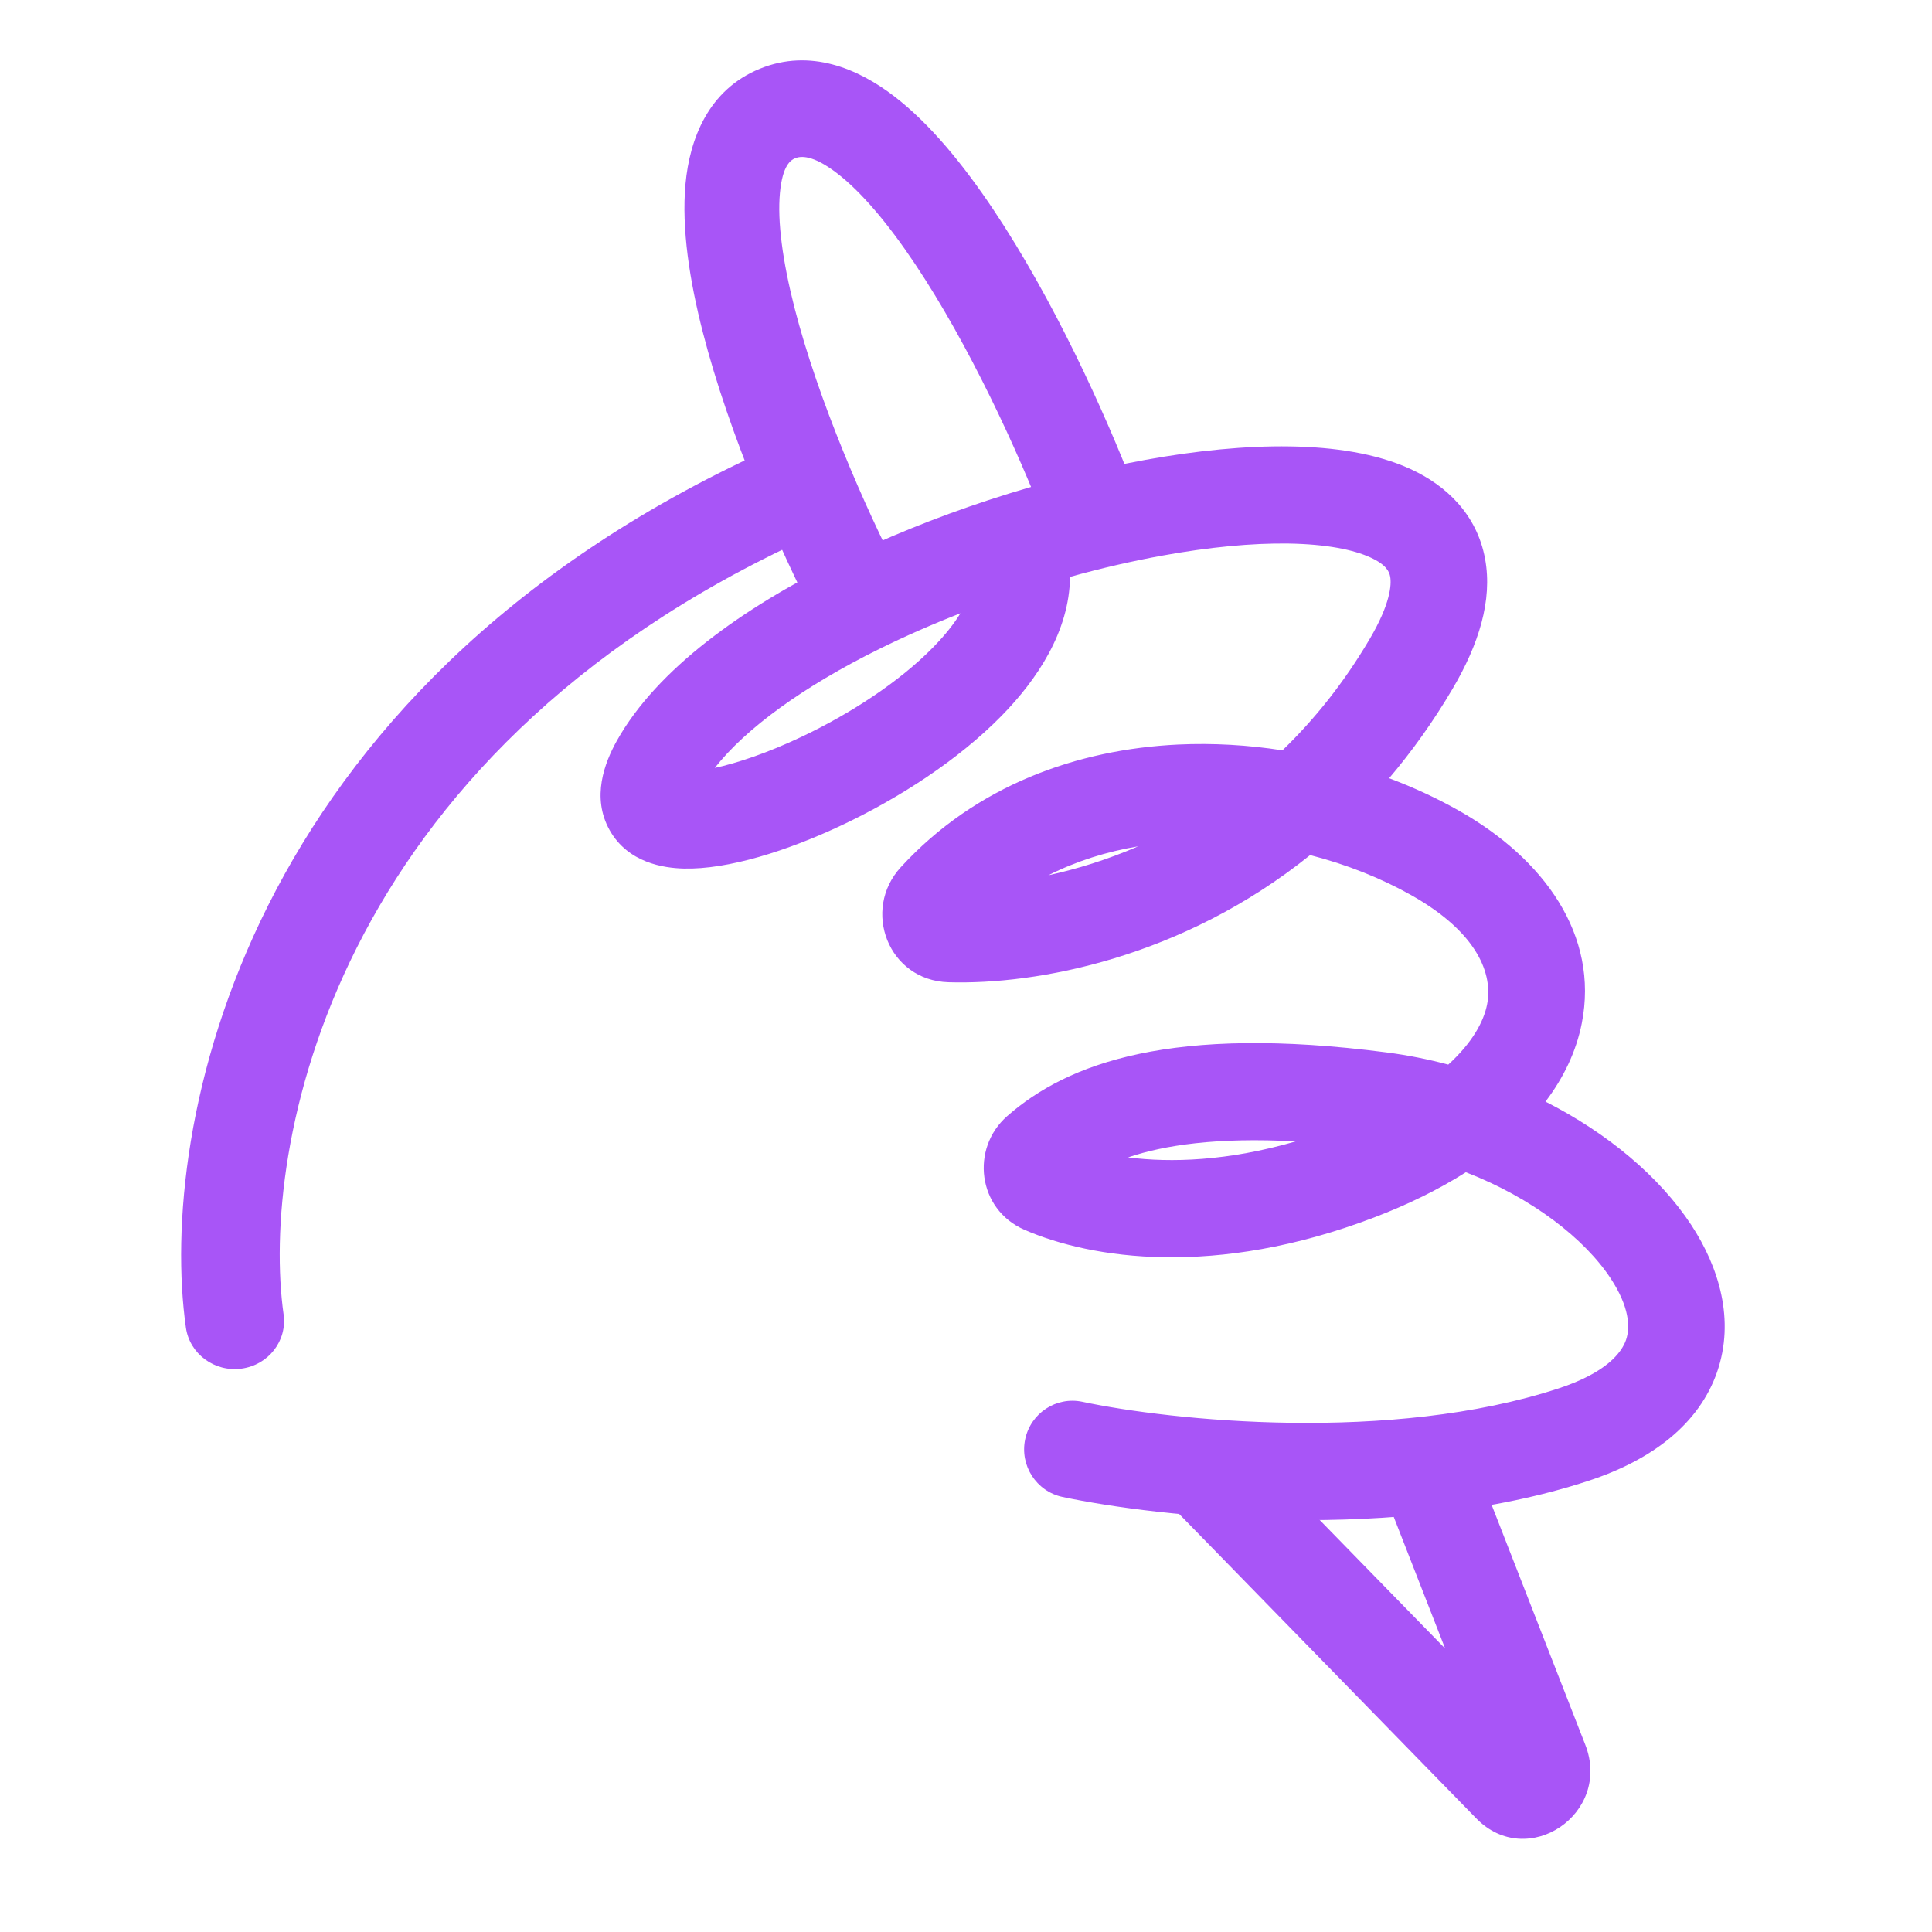
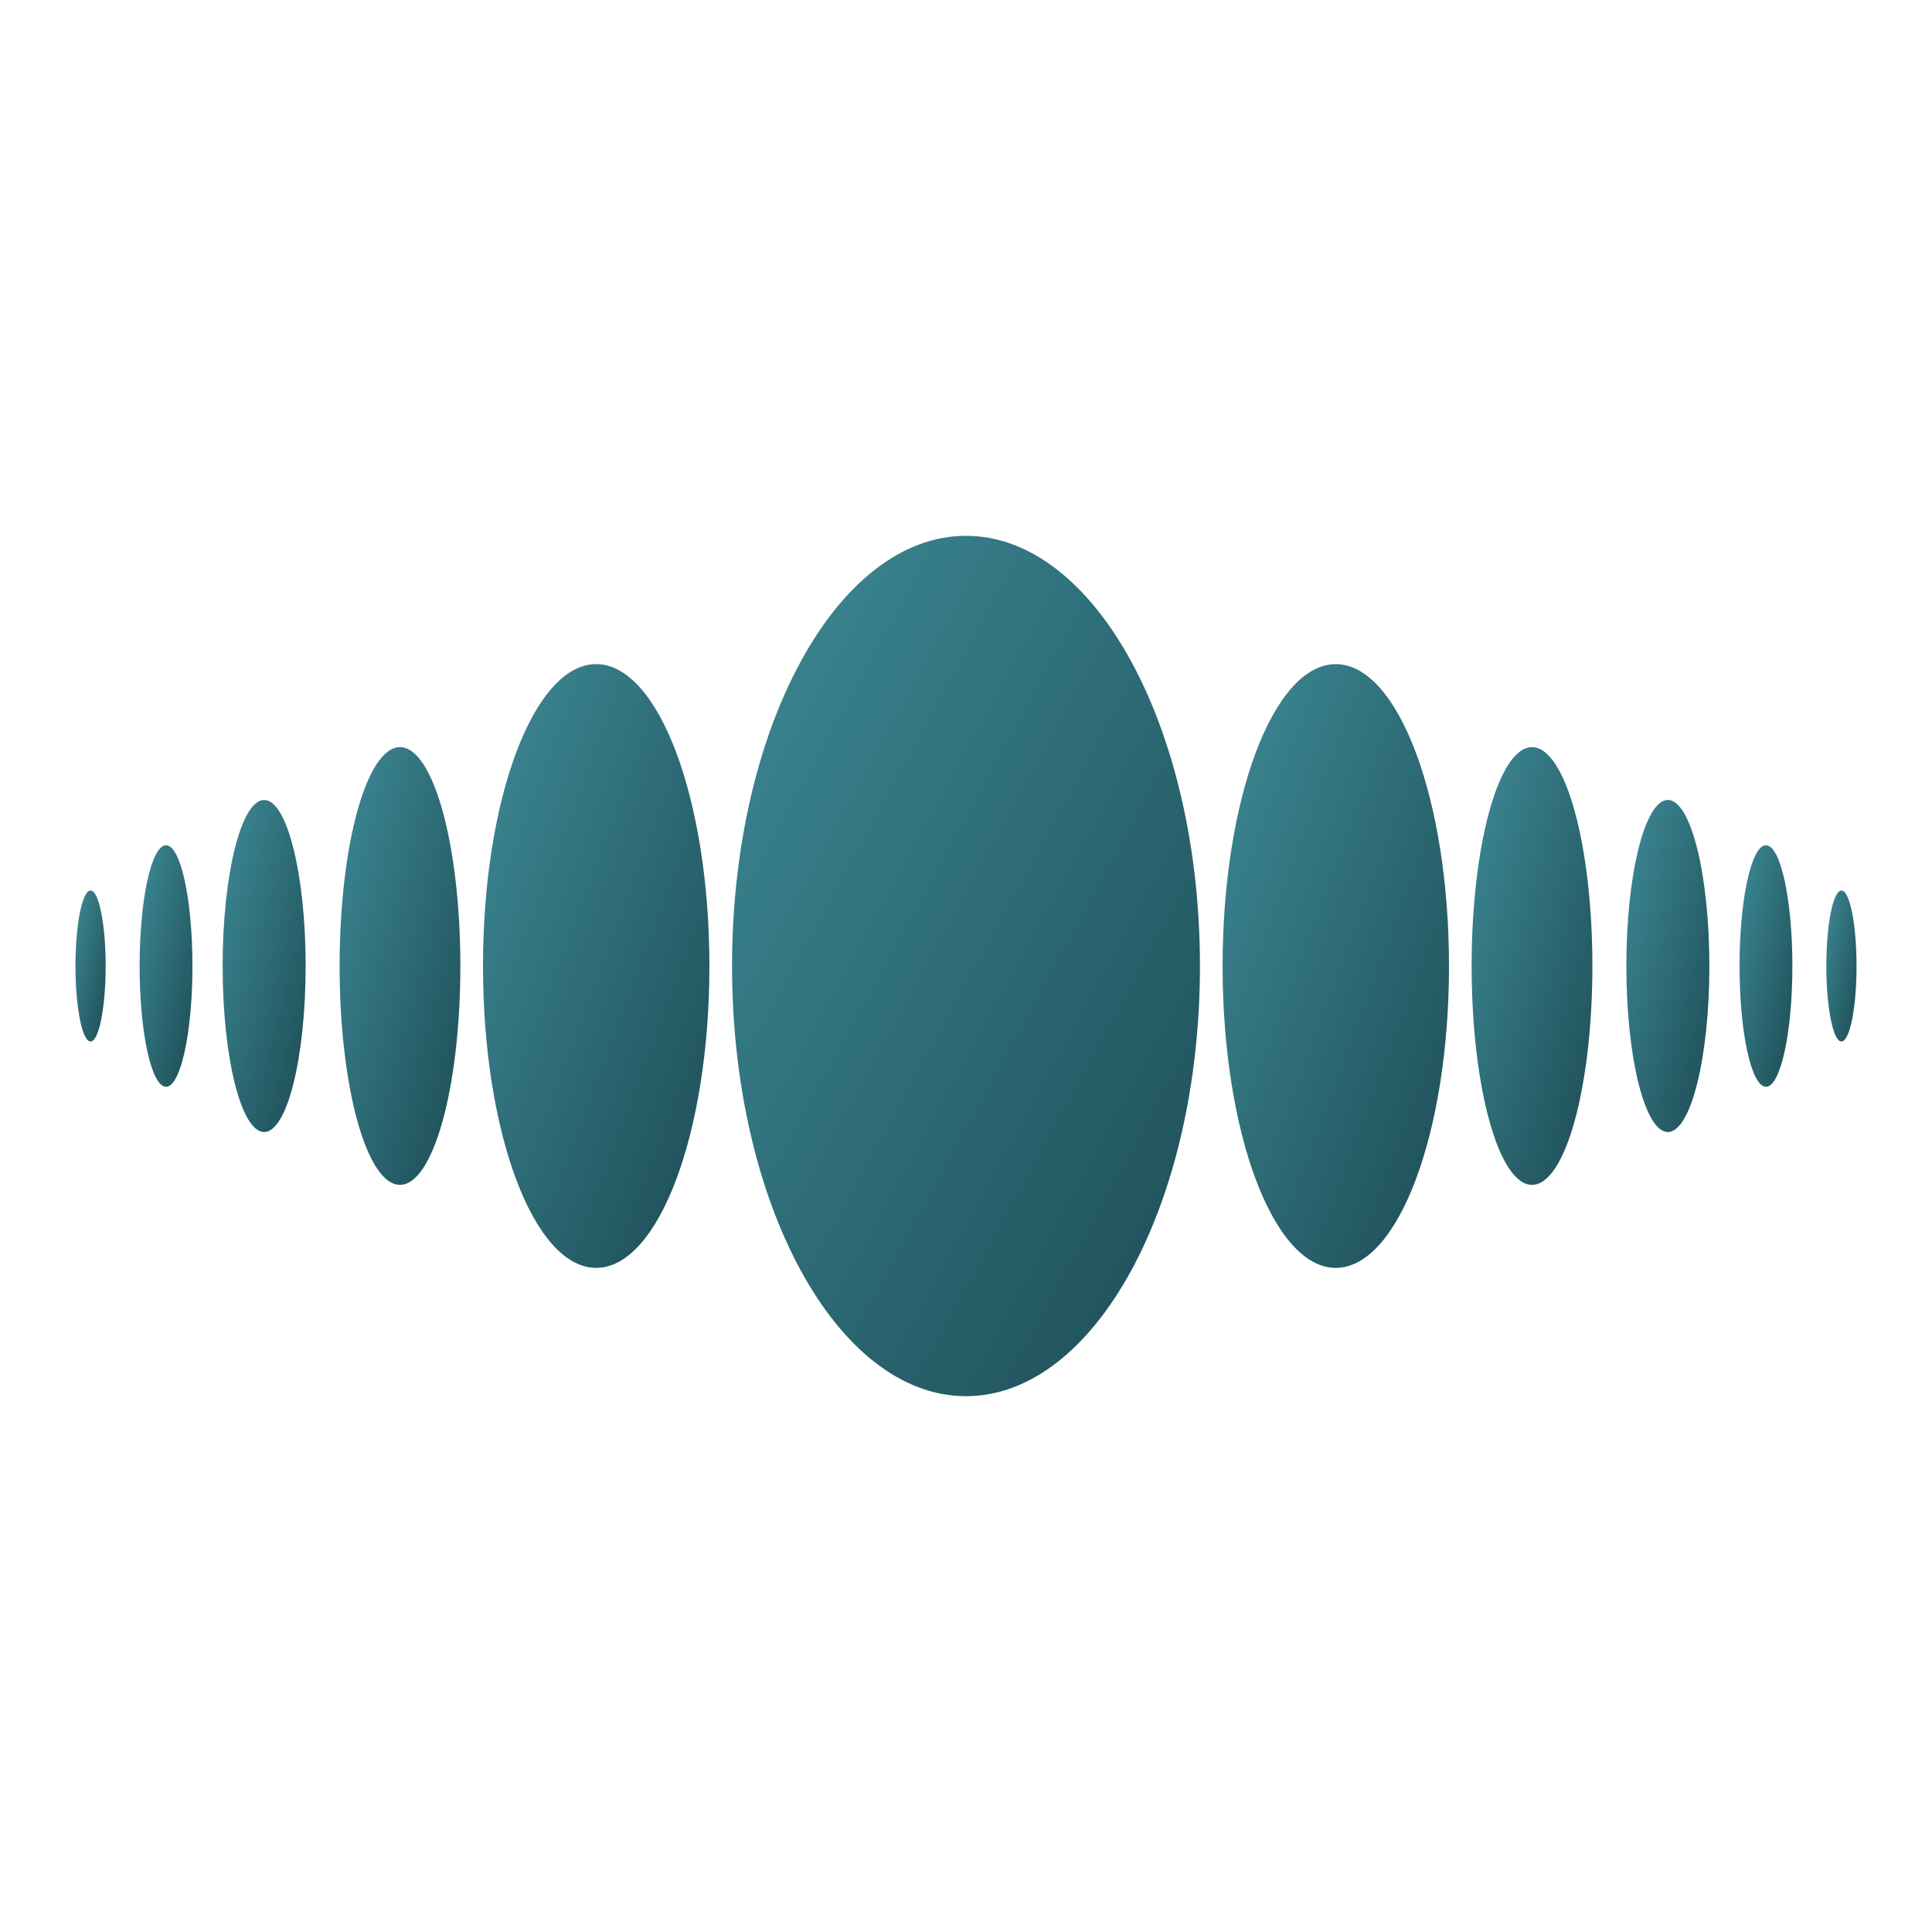
- <svg xmlns="http://www.w3.org/2000/svg" width="32" height="32" viewBox="-3 -1 32 32" fill="none">
-   <g fill="#A855F7">
-     <path d="M21.352 23.018C21.19 22.604 20.731 22.402 20.327 22.568C19.922 22.734 19.726 23.204 19.887 23.618L20.936 26.305L17.464 22.747C17.156 22.431 16.657 22.431 16.349 22.747C16.041 23.062 16.041 23.574 16.349 23.89L21.451 29.118C22.3 29.988 23.703 29.04 23.257 27.898L21.352 23.018Z" />
-     <path d="M10.761 6.852C10.569 6.453 10.083 6.281 9.674 6.468C0.985 10.436 -0.383 17.717 0.079 20.988C0.14 21.424 0.552 21.729 0.999 21.669C1.447 21.609 1.759 21.207 1.697 20.77C1.318 18.08 2.425 11.539 10.367 7.913C10.776 7.726 10.952 7.251 10.761 6.852Z" />
-     <path d="M18.369 6.394C17.634 6.382 16.815 6.464 15.971 6.617C14.286 6.923 12.436 7.523 10.857 8.305C9.313 9.069 7.883 10.077 7.216 11.271C7.015 11.631 6.792 12.207 7.098 12.751C7.403 13.293 7.996 13.378 8.324 13.386C9.057 13.405 10.044 13.093 10.951 12.664C11.883 12.223 12.868 11.593 13.592 10.853C14.176 10.257 14.713 9.458 14.723 8.555C15.24 8.411 15.756 8.292 16.254 8.202C17.024 8.062 17.738 7.994 18.344 8.003C18.963 8.013 19.415 8.103 19.7 8.234C19.964 8.355 20.011 8.47 20.026 8.551C20.05 8.683 20.029 9.002 19.687 9.583C19.256 10.315 18.764 10.924 18.241 11.428C17.673 11.339 17.091 11.305 16.512 11.332C14.854 11.411 13.167 12.002 11.92 13.364C11.27 14.072 11.71 15.239 12.709 15.269C14.173 15.313 16.58 14.868 18.7 13.163C19.305 13.318 19.876 13.546 20.377 13.828C21.488 14.454 21.728 15.146 21.631 15.636C21.575 15.922 21.384 16.272 20.988 16.633C20.654 16.544 20.312 16.476 19.964 16.431C16.417 15.971 14.686 16.603 13.681 17.487C13.073 18.022 13.189 19.029 13.968 19.369C15.076 19.852 17.132 20.166 19.752 19.168C20.32 18.952 20.832 18.7 21.279 18.416C22.382 18.843 23.249 19.521 23.68 20.178C23.983 20.64 24.006 20.979 23.932 21.193C23.86 21.401 23.61 21.736 22.813 21.997C20.038 22.907 16.4 22.531 14.927 22.218C14.495 22.127 14.071 22.405 13.98 22.84C13.889 23.275 14.166 23.702 14.598 23.794C16.182 24.13 20.144 24.565 23.307 23.528C24.365 23.182 25.142 22.586 25.441 21.723C25.737 20.866 25.475 19.995 25.013 19.29C24.492 18.497 23.637 17.774 22.598 17.246C22.901 16.847 23.107 16.414 23.199 15.95C23.487 14.494 22.58 13.225 21.157 12.423C20.798 12.22 20.412 12.041 20.008 11.89C20.382 11.45 20.737 10.956 21.062 10.404C21.489 9.678 21.724 8.947 21.598 8.258C21.462 7.518 20.953 7.04 20.363 6.769C19.794 6.508 19.093 6.405 18.369 6.394ZM15.684 18.17C16.276 17.969 17.148 17.834 18.462 17.905C17.332 18.233 16.392 18.26 15.684 18.17ZM15.852 13.018C15.337 13.241 14.833 13.395 14.365 13.497C14.826 13.263 15.328 13.106 15.852 13.018ZM12.908 9.158C12.803 9.329 12.656 9.517 12.455 9.722C11.9 10.289 11.089 10.82 10.272 11.206C9.716 11.469 9.216 11.638 8.839 11.719C9.353 11.064 10.305 10.372 11.561 9.75C11.99 9.538 12.443 9.339 12.908 9.158Z" />
-     <path d="M11.806 0.591C11.214 0.138 10.422 -0.202 9.587 0.138C8.732 0.486 8.423 1.301 8.354 2.047C8.286 2.79 8.424 3.656 8.64 4.499C9.076 6.201 9.904 8.085 10.53 9.298C10.731 9.689 11.206 9.84 11.59 9.635C11.974 9.43 12.122 8.947 11.921 8.557C11.325 7.402 10.554 5.637 10.159 4.096C9.96 3.317 9.875 2.663 9.918 2.197C9.961 1.733 10.1 1.65 10.17 1.621C10.261 1.584 10.459 1.559 10.862 1.868C11.258 2.171 11.701 2.691 12.154 3.369C13.052 4.712 13.858 6.467 14.323 7.677C14.481 8.088 14.936 8.291 15.34 8.13C15.744 7.97 15.944 7.506 15.786 7.096C15.297 5.822 14.441 3.948 13.452 2.47C12.962 1.737 12.405 1.049 11.806 0.591Z" />
+ <svg xmlns="http://www.w3.org/2000/svg" viewBox="0 0 512 512">
+   <defs>
+     <linearGradient id="g" x1="0" y1="0" x2="1" y2="1">
+       <stop stop-color="#3D8A96" />
+       <stop offset="1" stop-color="#1D4C55" />
+     </linearGradient>
+   </defs>
+   <g fill="url(#g)">
+     <path d="M194 256a62 114 0 1 0 124 0a62 114 0 1 0 -124 0Z" />
+     <path d="M128 256a30 80 0 1 0 60 0a30 80 0 1 0 -60 0Z" />
+     <path d="M324 256a30 80 0 1 0 60 0a30 80 0 1 0 -60 0Z" />
+     <path d="M90 256a16 58 0 1 0 32 0a16 58 0 1 0 -32 0Z" />
+     <path d="M390 256a16 58 0 1 0 32 0a16 58 0 1 0 -32 0Z" />
+     <path d="M59 256a11 44 0 1 0 22 0a11 44 0 1 0 -22 0Z" />
+     <path d="M431 256a11 44 0 1 0 22 0a11 44 0 1 0 -22 0Z" />
+     <path d="M37 256a7 32 0 1 0 14 0a7 32 0 1 0 -14 0Z" />
+     <path d="M461 256a7 32 0 1 0 14 0a7 32 0 1 0 -14 0Z" />
+     <path d="M20 256a4 20 0 1 0 8 0a4 20 0 1 0 -8 0Z" />
+     <path d="M484 256a4 20 0 1 0 8 0a4 20 0 1 0 -8 0Z" />
  </g>
</svg>
